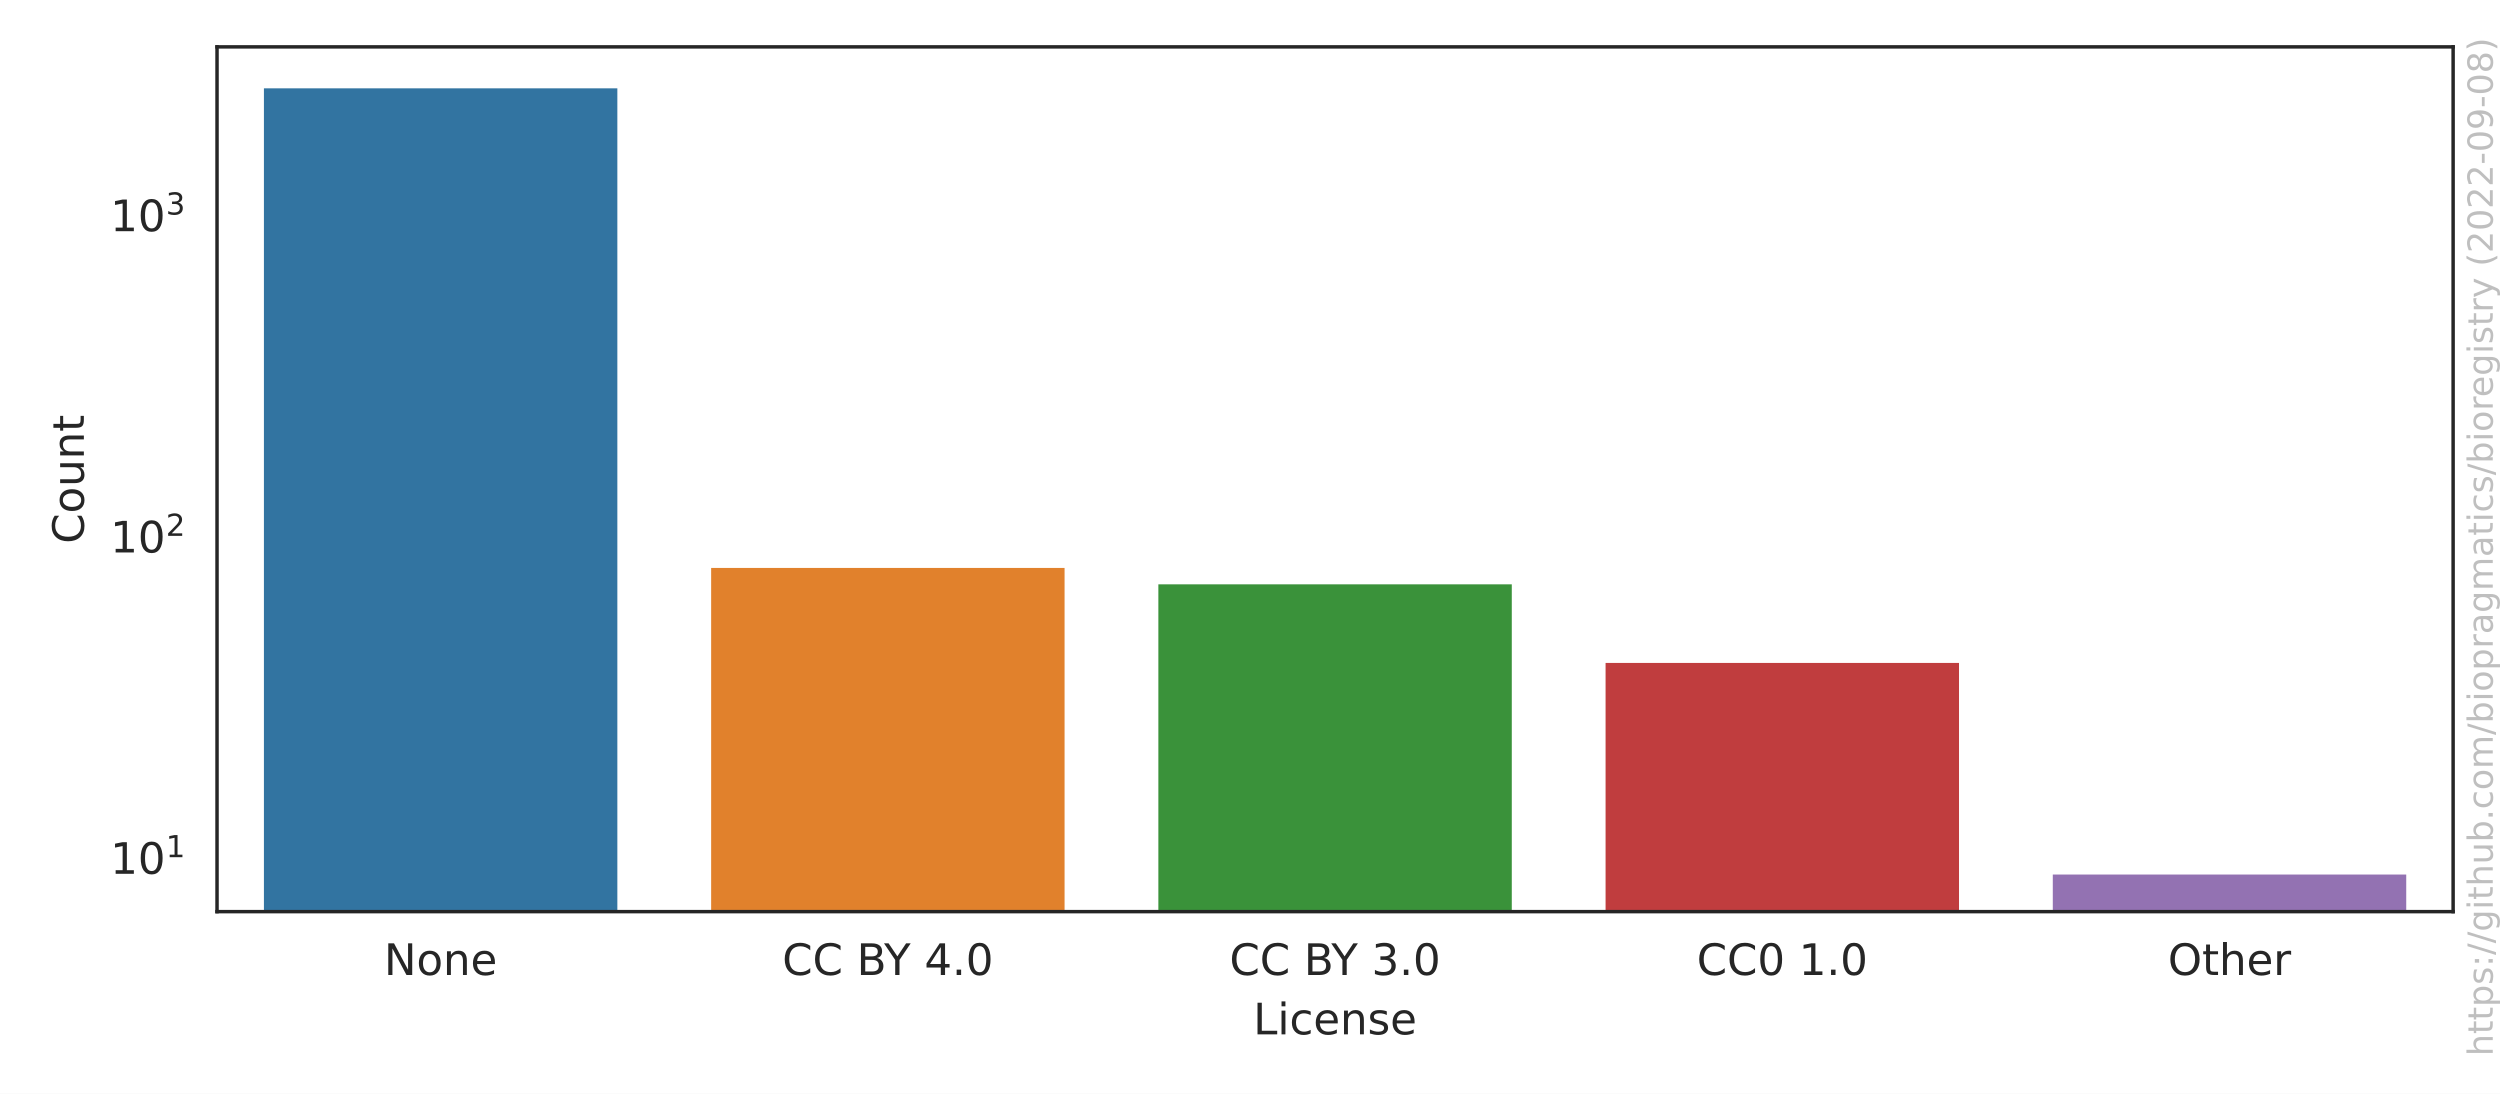
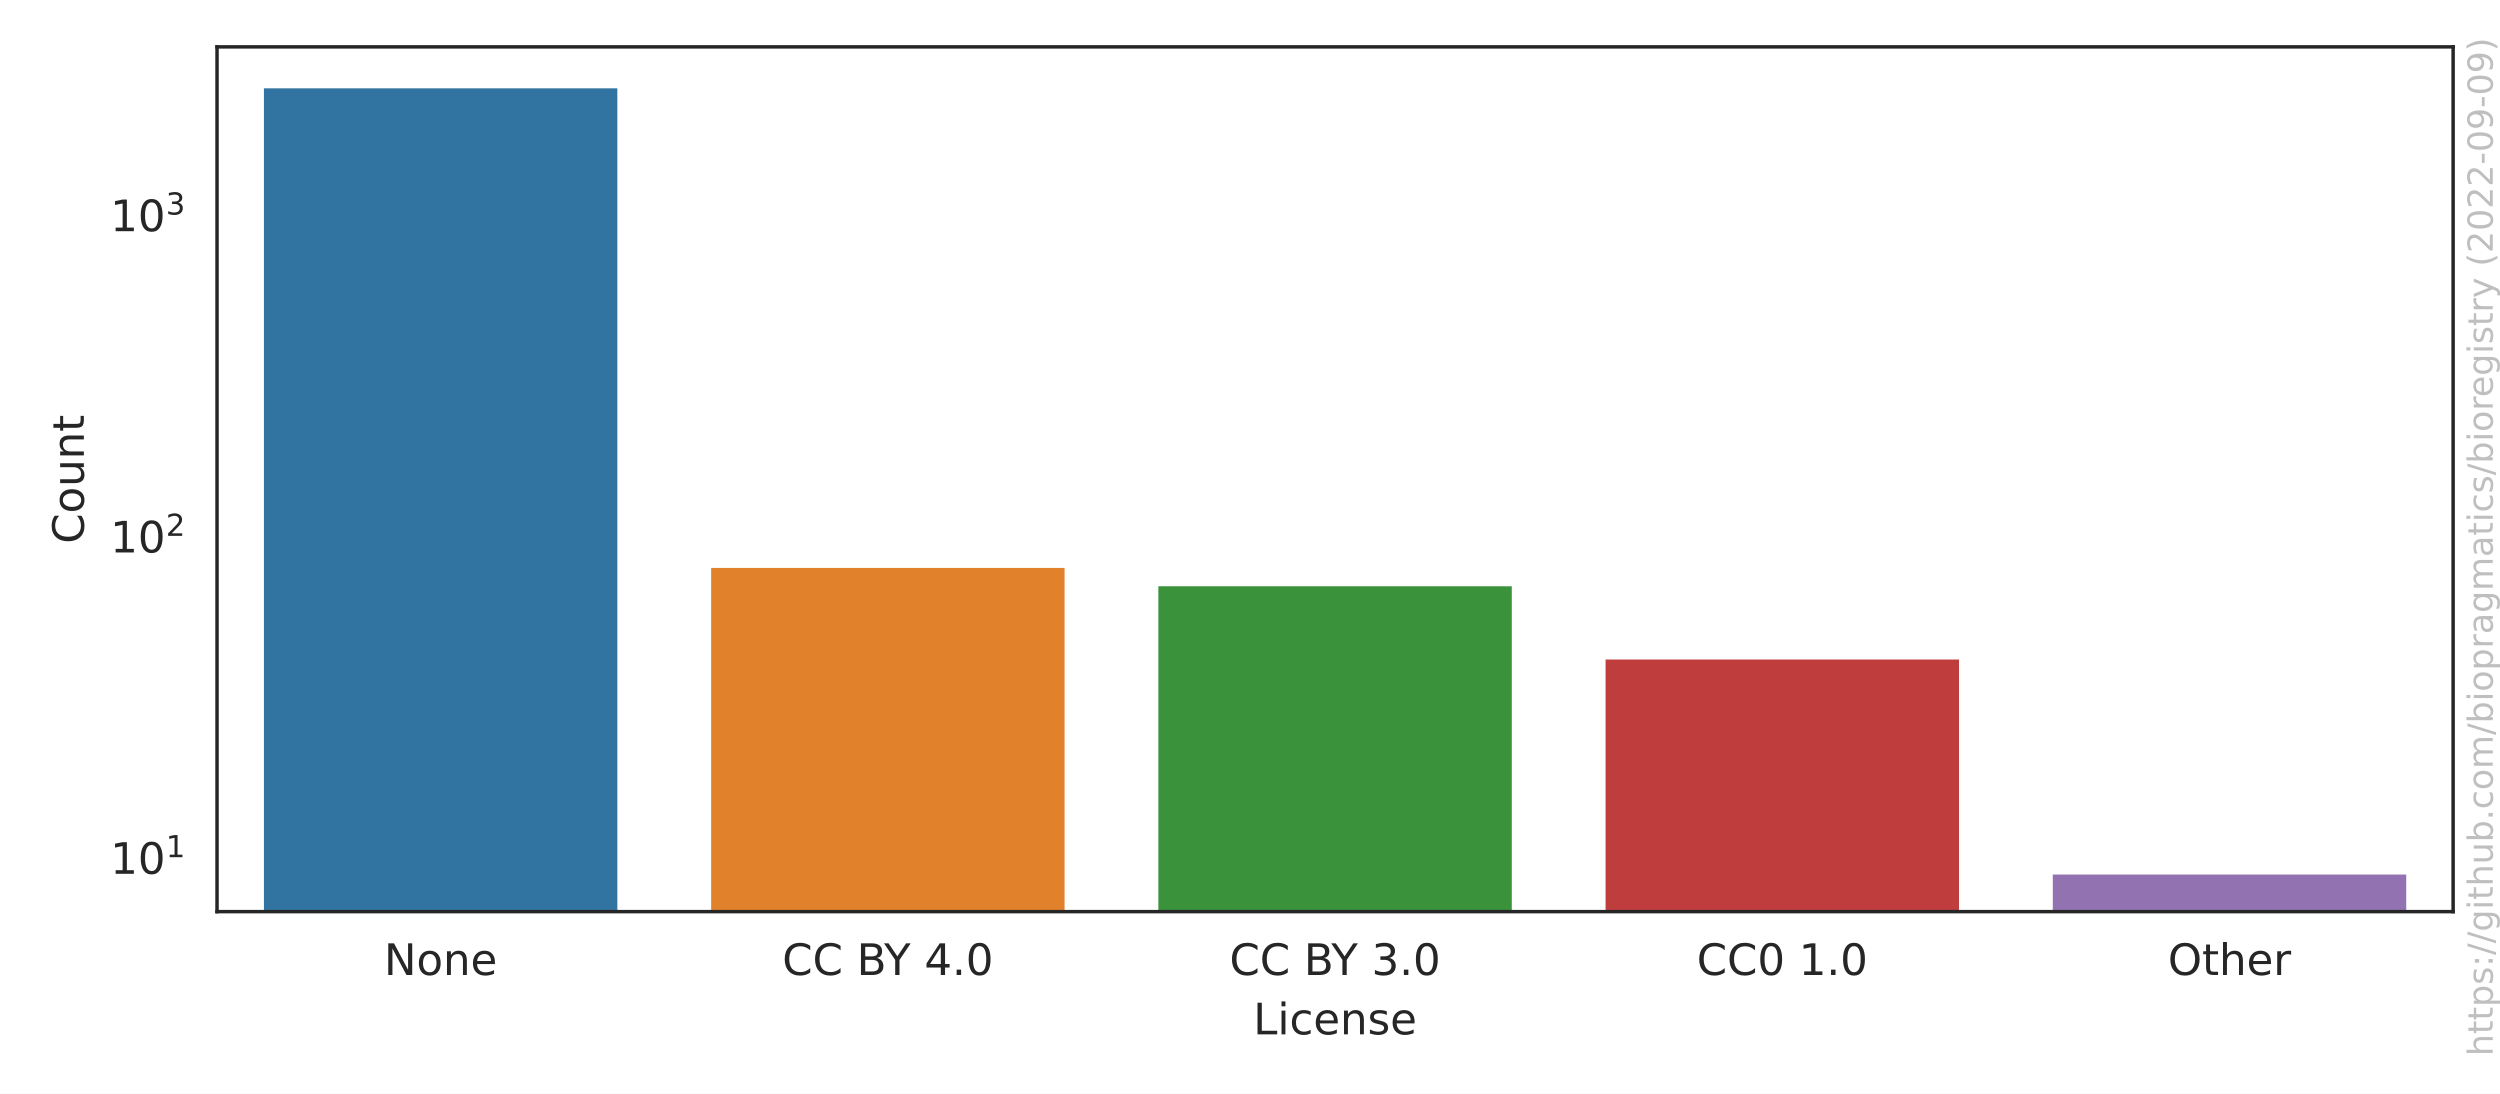
<svg xmlns="http://www.w3.org/2000/svg" xmlns:xlink="http://www.w3.org/1999/xlink" width="576pt" height="252pt" viewBox="0 0 576 252" version="1.1">
  <defs>
    <style type="text/css">*{stroke-linejoin: round; stroke-linecap: butt}</style>
  </defs>
  <g id="figure_1">
    <g id="patch_1">
      <path d="M 0 252  L 576 252  L 576 0  L 0 0  z " style="fill: #ffffff" />
    </g>
    <g id="axes_1">
      <g id="patch_2">
        <path d="M 50.003 210.04  L 565.2 210.04  L 565.2 10.8  L 50.003 10.8  z " style="fill: #ffffff" />
      </g>
      <g id="matplotlib.axis_1">
        <g id="xtick_1">
          <g id="text_1">
            <g style="fill: #262626" transform="translate(88.4771 224.6384)scale(0.1 -0.1)">
              <defs>
                <path id="DejaVuSans-4e" d="M 628 4666  L 1478 4666  L 3547 763  L 3547 4666  L 4159 4666  L 4159 0  L 3309 0  L 1241 3903  L 1241 0  L 628 0  L 628 4666  z " transform="scale(0.015625)" />
                <path id="DejaVuSans-6f" d="M 1959 3097  Q 1497 3097 1228 2736  Q 959 2375 959 1747  Q 959 1119 1226 758  Q 1494 397 1959 397  Q 2419 397 2687 759  Q 2956 1122 2956 1747  Q 2956 2369 2687 2733  Q 2419 3097 1959 3097  z M 1959 3584  Q 2709 3584 3137 3096  Q 3566 2609 3566 1747  Q 3566 888 3137 398  Q 2709 -91 1959 -91  Q 1206 -91 779 398  Q 353 888 353 1747  Q 353 2609 779 3096  Q 1206 3584 1959 3584  z " transform="scale(0.015625)" />
                <path id="DejaVuSans-6e" d="M 3513 2113  L 3513 0  L 2938 0  L 2938 2094  Q 2938 2591 2744 2837  Q 2550 3084 2163 3084  Q 1697 3084 1428 2787  Q 1159 2491 1159 1978  L 1159 0  L 581 0  L 581 3500  L 1159 3500  L 1159 2956  Q 1366 3272 1645 3428  Q 1925 3584 2291 3584  Q 2894 3584 3203 3211  Q 3513 2838 3513 2113  z " transform="scale(0.015625)" />
                <path id="DejaVuSans-65" d="M 3597 1894  L 3597 1613  L 953 1613  Q 991 1019 1311 708  Q 1631 397 2203 397  Q 2534 397 2845 478  Q 3156 559 3463 722  L 3463 178  Q 3153 47 2828 -22  Q 2503 -91 2169 -91  Q 1331 -91 842 396  Q 353 884 353 1716  Q 353 2575 817 3079  Q 1281 3584 2069 3584  Q 2775 3584 3186 3129  Q 3597 2675 3597 1894  z M 3022 2063  Q 3016 2534 2758 2815  Q 2500 3097 2075 3097  Q 1594 3097 1305 2825  Q 1016 2553 972 2059  L 3022 2063  z " transform="scale(0.015625)" />
              </defs>
              <use xlink:href="#DejaVuSans-4e" />
              <use xlink:href="#DejaVuSans-6f" x="74.805" />
              <use xlink:href="#DejaVuSans-6e" x="135.986" />
              <use xlink:href="#DejaVuSans-65" x="199.365" />
            </g>
          </g>
        </g>
        <g id="xtick_2">
          <g id="text_2">
            <g style="fill: #262626" transform="translate(180.24 224.6384)scale(0.1 -0.1)">
              <defs>
                <path id="DejaVuSans-43" d="M 4122 4306  L 4122 3641  Q 3803 3938 3442 4084  Q 3081 4231 2675 4231  Q 1875 4231 1450 3742  Q 1025 3253 1025 2328  Q 1025 1406 1450 917  Q 1875 428 2675 428  Q 3081 428 3442 575  Q 3803 722 4122 1019  L 4122 359  Q 3791 134 3420 21  Q 3050 -91 2638 -91  Q 1578 -91 968 557  Q 359 1206 359 2328  Q 359 3453 968 4101  Q 1578 4750 2638 4750  Q 3056 4750 3426 4639  Q 3797 4528 4122 4306  z " transform="scale(0.015625)" />
                <path id="DejaVuSans-20" transform="scale(0.015625)" />
                <path id="DejaVuSans-42" d="M 1259 2228  L 1259 519  L 2272 519  Q 2781 519 3026 730  Q 3272 941 3272 1375  Q 3272 1813 3026 2020  Q 2781 2228 2272 2228  L 1259 2228  z M 1259 4147  L 1259 2741  L 2194 2741  Q 2656 2741 2882 2914  Q 3109 3088 3109 3444  Q 3109 3797 2882 3972  Q 2656 4147 2194 4147  L 1259 4147  z M 628 4666  L 2241 4666  Q 2963 4666 3353 4366  Q 3744 4066 3744 3513  Q 3744 3084 3544 2831  Q 3344 2578 2956 2516  Q 3422 2416 3680 2098  Q 3938 1781 3938 1306  Q 3938 681 3513 340  Q 3088 0 2303 0  L 628 0  L 628 4666  z " transform="scale(0.015625)" />
                <path id="DejaVuSans-59" d="M -13 4666  L 666 4666  L 1959 2747  L 3244 4666  L 3922 4666  L 2272 2222  L 2272 0  L 1638 0  L 1638 2222  L -13 4666  z " transform="scale(0.015625)" />
                <path id="DejaVuSans-34" d="M 2419 4116  L 825 1625  L 2419 1625  L 2419 4116  z M 2253 4666  L 3047 4666  L 3047 1625  L 3713 1625  L 3713 1100  L 3047 1100  L 3047 0  L 2419 0  L 2419 1100  L 313 1100  L 313 1709  L 2253 4666  z " transform="scale(0.015625)" />
                <path id="DejaVuSans-2e" d="M 684 794  L 1344 794  L 1344 0  L 684 0  L 684 794  z " transform="scale(0.015625)" />
                <path id="DejaVuSans-30" d="M 2034 4250  Q 1547 4250 1301 3770  Q 1056 3291 1056 2328  Q 1056 1369 1301 889  Q 1547 409 2034 409  Q 2525 409 2770 889  Q 3016 1369 3016 2328  Q 3016 3291 2770 3770  Q 2525 4250 2034 4250  z M 2034 4750  Q 2819 4750 3233 4129  Q 3647 3509 3647 2328  Q 3647 1150 3233 529  Q 2819 -91 2034 -91  Q 1250 -91 836 529  Q 422 1150 422 2328  Q 422 3509 836 4129  Q 1250 4750 2034 4750  z " transform="scale(0.015625)" />
              </defs>
              <use xlink:href="#DejaVuSans-43" />
              <use xlink:href="#DejaVuSans-43" x="69.824" />
              <use xlink:href="#DejaVuSans-20" x="139.648" />
              <use xlink:href="#DejaVuSans-42" x="171.436" />
              <use xlink:href="#DejaVuSans-59" x="234.539" />
              <use xlink:href="#DejaVuSans-20" x="295.623" />
              <use xlink:href="#DejaVuSans-34" x="327.41" />
              <use xlink:href="#DejaVuSans-2e" x="391.033" />
              <use xlink:href="#DejaVuSans-30" x="422.82" />
            </g>
          </g>
        </g>
        <g id="xtick_3">
          <g id="text_3">
            <g style="fill: #262626" transform="translate(283.2795 224.6384)scale(0.1 -0.1)">
              <defs>
                <path id="DejaVuSans-33" d="M 2597 2516  Q 3050 2419 3304 2112  Q 3559 1806 3559 1356  Q 3559 666 3084 287  Q 2609 -91 1734 -91  Q 1441 -91 1130 -33  Q 819 25 488 141  L 488 750  Q 750 597 1062 519  Q 1375 441 1716 441  Q 2309 441 2620 675  Q 2931 909 2931 1356  Q 2931 1769 2642 2001  Q 2353 2234 1838 2234  L 1294 2234  L 1294 2753  L 1863 2753  Q 2328 2753 2575 2939  Q 2822 3125 2822 3475  Q 2822 3834 2567 4026  Q 2313 4219 1838 4219  Q 1578 4219 1281 4162  Q 984 4106 628 3988  L 628 4550  Q 988 4650 1302 4700  Q 1616 4750 1894 4750  Q 2613 4750 3031 4423  Q 3450 4097 3450 3541  Q 3450 3153 3228 2886  Q 3006 2619 2597 2516  z " transform="scale(0.015625)" />
              </defs>
              <use xlink:href="#DejaVuSans-43" />
              <use xlink:href="#DejaVuSans-43" x="69.824" />
              <use xlink:href="#DejaVuSans-20" x="139.648" />
              <use xlink:href="#DejaVuSans-42" x="171.436" />
              <use xlink:href="#DejaVuSans-59" x="234.539" />
              <use xlink:href="#DejaVuSans-20" x="295.623" />
              <use xlink:href="#DejaVuSans-33" x="327.41" />
              <use xlink:href="#DejaVuSans-2e" x="391.033" />
              <use xlink:href="#DejaVuSans-30" x="422.82" />
            </g>
          </g>
        </g>
        <g id="xtick_4">
          <g id="text_4">
            <g style="fill: #262626" transform="translate(390.9361 224.6384)scale(0.1 -0.1)">
              <defs>
                <path id="DejaVuSans-31" d="M 794 531  L 1825 531  L 1825 4091  L 703 3866  L 703 4441  L 1819 4666  L 2450 4666  L 2450 531  L 3481 531  L 3481 0  L 794 0  L 794 531  z " transform="scale(0.015625)" />
              </defs>
              <use xlink:href="#DejaVuSans-43" />
              <use xlink:href="#DejaVuSans-43" x="69.824" />
              <use xlink:href="#DejaVuSans-30" x="139.648" />
              <use xlink:href="#DejaVuSans-20" x="203.271" />
              <use xlink:href="#DejaVuSans-31" x="235.059" />
              <use xlink:href="#DejaVuSans-2e" x="298.682" />
              <use xlink:href="#DejaVuSans-30" x="330.469" />
            </g>
          </g>
        </g>
        <g id="xtick_5">
          <g id="text_5">
            <g style="fill: #262626" transform="translate(499.4834 224.6384)scale(0.1 -0.1)">
              <defs>
                <path id="DejaVuSans-4f" d="M 2522 4238  Q 1834 4238 1429 3725  Q 1025 3213 1025 2328  Q 1025 1447 1429 934  Q 1834 422 2522 422  Q 3209 422 3611 934  Q 4013 1447 4013 2328  Q 4013 3213 3611 3725  Q 3209 4238 2522 4238  z M 2522 4750  Q 3503 4750 4090 4092  Q 4678 3434 4678 2328  Q 4678 1225 4090 567  Q 3503 -91 2522 -91  Q 1538 -91 948 565  Q 359 1222 359 2328  Q 359 3434 948 4092  Q 1538 4750 2522 4750  z " transform="scale(0.015625)" />
                <path id="DejaVuSans-74" d="M 1172 4494  L 1172 3500  L 2356 3500  L 2356 3053  L 1172 3053  L 1172 1153  Q 1172 725 1289 603  Q 1406 481 1766 481  L 2356 481  L 2356 0  L 1766 0  Q 1100 0 847 248  Q 594 497 594 1153  L 594 3053  L 172 3053  L 172 3500  L 594 3500  L 594 4494  L 1172 4494  z " transform="scale(0.015625)" />
                <path id="DejaVuSans-68" d="M 3513 2113  L 3513 0  L 2938 0  L 2938 2094  Q 2938 2591 2744 2837  Q 2550 3084 2163 3084  Q 1697 3084 1428 2787  Q 1159 2491 1159 1978  L 1159 0  L 581 0  L 581 4863  L 1159 4863  L 1159 2956  Q 1366 3272 1645 3428  Q 1925 3584 2291 3584  Q 2894 3584 3203 3211  Q 3513 2838 3513 2113  z " transform="scale(0.015625)" />
                <path id="DejaVuSans-72" d="M 2631 2963  Q 2534 3019 2420 3045  Q 2306 3072 2169 3072  Q 1681 3072 1420 2755  Q 1159 2438 1159 1844  L 1159 0  L 581 0  L 581 3500  L 1159 3500  L 1159 2956  Q 1341 3275 1631 3429  Q 1922 3584 2338 3584  Q 2397 3584 2469 3576  Q 2541 3569 2628 3553  L 2631 2963  z " transform="scale(0.015625)" />
              </defs>
              <use xlink:href="#DejaVuSans-4f" />
              <use xlink:href="#DejaVuSans-74" x="78.711" />
              <use xlink:href="#DejaVuSans-68" x="117.92" />
              <use xlink:href="#DejaVuSans-65" x="181.299" />
              <use xlink:href="#DejaVuSans-72" x="242.822" />
            </g>
          </g>
        </g>
        <g id="text_6">
          <g style="fill: #262626" transform="translate(288.7506 238.3166)scale(0.1 -0.1)">
            <defs>
              <path id="DejaVuSans-4c" d="M 628 4666  L 1259 4666  L 1259 531  L 3531 531  L 3531 0  L 628 0  L 628 4666  z " transform="scale(0.015625)" />
              <path id="DejaVuSans-69" d="M 603 3500  L 1178 3500  L 1178 0  L 603 0  L 603 3500  z M 603 4863  L 1178 4863  L 1178 4134  L 603 4134  L 603 4863  z " transform="scale(0.015625)" />
              <path id="DejaVuSans-63" d="M 3122 3366  L 3122 2828  Q 2878 2963 2633 3030  Q 2388 3097 2138 3097  Q 1578 3097 1268 2742  Q 959 2388 959 1747  Q 959 1106 1268 751  Q 1578 397 2138 397  Q 2388 397 2633 464  Q 2878 531 3122 666  L 3122 134  Q 2881 22 2623 -34  Q 2366 -91 2075 -91  Q 1284 -91 818 406  Q 353 903 353 1747  Q 353 2603 823 3093  Q 1294 3584 2113 3584  Q 2378 3584 2631 3529  Q 2884 3475 3122 3366  z " transform="scale(0.015625)" />
              <path id="DejaVuSans-73" d="M 2834 3397  L 2834 2853  Q 2591 2978 2328 3040  Q 2066 3103 1784 3103  Q 1356 3103 1142 2972  Q 928 2841 928 2578  Q 928 2378 1081 2264  Q 1234 2150 1697 2047  L 1894 2003  Q 2506 1872 2764 1633  Q 3022 1394 3022 966  Q 3022 478 2636 193  Q 2250 -91 1575 -91  Q 1294 -91 989 -36  Q 684 19 347 128  L 347 722  Q 666 556 975 473  Q 1284 391 1588 391  Q 1994 391 2212 530  Q 2431 669 2431 922  Q 2431 1156 2273 1281  Q 2116 1406 1581 1522  L 1381 1569  Q 847 1681 609 1914  Q 372 2147 372 2553  Q 372 3047 722 3315  Q 1072 3584 1716 3584  Q 2034 3584 2315 3537  Q 2597 3491 2834 3397  z " transform="scale(0.015625)" />
            </defs>
            <use xlink:href="#DejaVuSans-4c" />
            <use xlink:href="#DejaVuSans-69" x="55.713" />
            <use xlink:href="#DejaVuSans-63" x="83.496" />
            <use xlink:href="#DejaVuSans-65" x="138.477" />
            <use xlink:href="#DejaVuSans-6e" x="200" />
            <use xlink:href="#DejaVuSans-73" x="263.379" />
            <use xlink:href="#DejaVuSans-65" x="315.479" />
          </g>
        </g>
      </g>
      <g id="matplotlib.axis_2">
        <g id="ytick_1">
          <g id="text_7">
            <g style="fill: #262626" transform="translate(25.40269 201.3956)scale(0.1 -0.1)">
              <use xlink:href="#DejaVuSans-31" transform="translate(0 0.684375)" />
              <use xlink:href="#DejaVuSans-30" transform="translate(63.62305 0.684375)" />
              <use xlink:href="#DejaVuSans-31" transform="translate(128.2031 38.96563)scale(0.7)" />
            </g>
          </g>
        </g>
        <g id="ytick_2">
          <g id="text_8">
            <g style="fill: #262626" transform="translate(25.40269 127.3698)scale(0.1 -0.1)">
              <defs>
                <path id="DejaVuSans-32" d="M 1228 531  L 3431 531  L 3431 0  L 469 0  L 469 531  Q 828 903 1448 1529  Q 2069 2156 2228 2338  Q 2531 2678 2651 2914  Q 2772 3150 2772 3378  Q 2772 3750 2511 3984  Q 2250 4219 1831 4219  Q 1534 4219 1204 4116  Q 875 4013 500 3803  L 500 4441  Q 881 4594 1212 4672  Q 1544 4750 1819 4750  Q 2544 4750 2975 4387  Q 3406 4025 3406 3419  Q 3406 3131 3298 2873  Q 3191 2616 2906 2266  Q 2828 2175 2409 1742  Q 1991 1309 1228 531  z " transform="scale(0.015625)" />
              </defs>
              <use xlink:href="#DejaVuSans-31" transform="translate(0 0.765625)" />
              <use xlink:href="#DejaVuSans-30" transform="translate(63.62305 0.765625)" />
              <use xlink:href="#DejaVuSans-32" transform="translate(128.2031 39.04688)scale(0.7)" />
            </g>
          </g>
        </g>
        <g id="ytick_3">
          <g id="text_9">
            <g style="fill: #262626" transform="translate(25.40269 53.34405)scale(0.1 -0.1)">
              <use xlink:href="#DejaVuSans-31" transform="translate(0 0.765625)" />
              <use xlink:href="#DejaVuSans-30" transform="translate(63.62305 0.765625)" />
              <use xlink:href="#DejaVuSans-33" transform="translate(128.2031 39.04688)scale(0.7)" />
            </g>
          </g>
        </g>
        <g id="ytick_4" />
        <g id="ytick_5" />
        <g id="ytick_6" />
        <g id="ytick_7" />
        <g id="ytick_8" />
        <g id="ytick_9" />
        <g id="ytick_10" />
        <g id="ytick_11" />
        <g id="ytick_12" />
        <g id="ytick_13" />
        <g id="ytick_14" />
        <g id="ytick_15" />
        <g id="ytick_16" />
        <g id="ytick_17" />
        <g id="ytick_18" />
        <g id="ytick_19" />
        <g id="ytick_20" />
        <g id="ytick_21" />
        <g id="ytick_22" />
        <g id="ytick_23" />
        <g id="ytick_24" />
        <g id="text_10">
          <g style="fill: #262626" transform="translate(19.323 125.2684)rotate(-90)scale(0.1 -0.1)">
            <defs>
              <path id="DejaVuSans-75" d="M 544 1381  L 544 3500  L 1119 3500  L 1119 1403  Q 1119 906 1312 657  Q 1506 409 1894 409  Q 2359 409 2629 706  Q 2900 1003 2900 1516  L 2900 3500  L 3475 3500  L 3475 0  L 2900 0  L 2900 538  Q 2691 219 2414 64  Q 2138 -91 1772 -91  Q 1169 -91 856 284  Q 544 659 544 1381  z M 1991 3584  L 1991 3584  z " transform="scale(0.015625)" />
            </defs>
            <use xlink:href="#DejaVuSans-43" />
            <use xlink:href="#DejaVuSans-6f" x="69.824" />
            <use xlink:href="#DejaVuSans-75" x="131.006" />
            <use xlink:href="#DejaVuSans-6e" x="194.385" />
            <use xlink:href="#DejaVuSans-74" x="257.764" />
          </g>
        </g>
      </g>
      <g id="patch_3">
        <path d="M 60.307 74297.409  L 142.738 74297.409  L 142.738 19.856  L 60.307 19.856  z " clip-path="url(#p89d8e77453)" style="fill: #3274a1; stroke: #ffffff; stroke-linejoin: miter" />
      </g>
      <g id="patch_4">
        <path d="M 163.346 74297.409  L 245.778 74297.409  L 245.778 130.345  L 163.346 130.345  z " clip-path="url(#p89d8e77453)" style="fill: #e1812c; stroke: #ffffff; stroke-linejoin: miter" />
      </g>
      <g id="patch_5">
-         <path d="M 266.386 74297.409  L 348.817 74297.409  L 348.817 134.132  L 266.386 134.132  z " clip-path="url(#p89d8e77453)" style="fill: #3a923a; stroke: #ffffff; stroke-linejoin: miter" />
+         <path d="M 266.386 74297.409  L 348.817 74297.409  L 348.817 134.581  L 266.386 134.581  z " clip-path="url(#p89d8e77453)" style="fill: #3a923a; stroke: #ffffff; stroke-linejoin: miter" />
      </g>
      <g id="patch_6">
-         <path d="M 369.425 74297.409  L 451.857 74297.409  L 451.857 152.235  L 369.425 152.235  z " clip-path="url(#p89d8e77453)" style="fill: #c03d3e; stroke: #ffffff; stroke-linejoin: miter" />
+         <path d="M 369.425 74297.409  L 451.857 74297.409  L 451.857 151.46  L 369.425 151.46  z " clip-path="url(#p89d8e77453)" style="fill: #c03d3e; stroke: #ffffff; stroke-linejoin: miter" />
      </g>
      <g id="patch_7">
        <path d="M 472.464 74297.409  L 554.896 74297.409  L 554.896 200.984  L 472.464 200.984  z " clip-path="url(#p89d8e77453)" style="fill: #9372b2; stroke: #ffffff; stroke-linejoin: miter" />
      </g>
      <g id="patch_8">
        <path d="M 50.003 210.04  L 50.003 10.8  " style="fill: none; stroke: #262626; stroke-width: 0.8; stroke-linejoin: miter; stroke-linecap: square" />
      </g>
      <g id="patch_9">
        <path d="M 565.2 210.04  L 565.2 10.8  " style="fill: none; stroke: #262626; stroke-width: 0.8; stroke-linejoin: miter; stroke-linecap: square" />
      </g>
      <g id="patch_10">
        <path d="M 50.003 210.04  L 565.2 210.04  " style="fill: none; stroke: #262626; stroke-width: 0.8; stroke-linejoin: miter; stroke-linecap: square" />
      </g>
      <g id="patch_11">
        <path d="M 50.003 10.8  L 565.2 10.8  " style="fill: none; stroke: #262626; stroke-width: 0.8; stroke-linejoin: miter; stroke-linecap: square" />
      </g>
    </g>
    <g id="text_11">
      <g style="fill: #808080; opacity: 0.5" transform="translate(574.3362 243.3237)rotate(-90)scale(0.08 -0.08)">
        <defs>
          <path id="DejaVuSans-70" d="M 1159 525  L 1159 -1331  L 581 -1331  L 581 3500  L 1159 3500  L 1159 2969  Q 1341 3281 1617 3432  Q 1894 3584 2278 3584  Q 2916 3584 3314 3078  Q 3713 2572 3713 1747  Q 3713 922 3314 415  Q 2916 -91 2278 -91  Q 1894 -91 1617 61  Q 1341 213 1159 525  z M 3116 1747  Q 3116 2381 2855 2742  Q 2594 3103 2138 3103  Q 1681 3103 1420 2742  Q 1159 2381 1159 1747  Q 1159 1113 1420 752  Q 1681 391 2138 391  Q 2594 391 2855 752  Q 3116 1113 3116 1747  z " transform="scale(0.015625)" />
          <path id="DejaVuSans-3a" d="M 750 794  L 1409 794  L 1409 0  L 750 0  L 750 794  z M 750 3309  L 1409 3309  L 1409 2516  L 750 2516  L 750 3309  z " transform="scale(0.015625)" />
          <path id="DejaVuSans-2f" d="M 1625 4666  L 2156 4666  L 531 -594  L 0 -594  L 1625 4666  z " transform="scale(0.015625)" />
          <path id="DejaVuSans-67" d="M 2906 1791  Q 2906 2416 2648 2759  Q 2391 3103 1925 3103  Q 1463 3103 1205 2759  Q 947 2416 947 1791  Q 947 1169 1205 825  Q 1463 481 1925 481  Q 2391 481 2648 825  Q 2906 1169 2906 1791  z M 3481 434  Q 3481 -459 3084 -895  Q 2688 -1331 1869 -1331  Q 1566 -1331 1297 -1286  Q 1028 -1241 775 -1147  L 775 -588  Q 1028 -725 1275 -790  Q 1522 -856 1778 -856  Q 2344 -856 2625 -561  Q 2906 -266 2906 331  L 2906 616  Q 2728 306 2450 153  Q 2172 0 1784 0  Q 1141 0 747 490  Q 353 981 353 1791  Q 353 2603 747 3093  Q 1141 3584 1784 3584  Q 2172 3584 2450 3431  Q 2728 3278 2906 2969  L 2906 3500  L 3481 3500  L 3481 434  z " transform="scale(0.015625)" />
          <path id="DejaVuSans-62" d="M 3116 1747  Q 3116 2381 2855 2742  Q 2594 3103 2138 3103  Q 1681 3103 1420 2742  Q 1159 2381 1159 1747  Q 1159 1113 1420 752  Q 1681 391 2138 391  Q 2594 391 2855 752  Q 3116 1113 3116 1747  z M 1159 2969  Q 1341 3281 1617 3432  Q 1894 3584 2278 3584  Q 2916 3584 3314 3078  Q 3713 2572 3713 1747  Q 3713 922 3314 415  Q 2916 -91 2278 -91  Q 1894 -91 1617 61  Q 1341 213 1159 525  L 1159 0  L 581 0  L 581 4863  L 1159 4863  L 1159 2969  z " transform="scale(0.015625)" />
          <path id="DejaVuSans-6d" d="M 3328 2828  Q 3544 3216 3844 3400  Q 4144 3584 4550 3584  Q 5097 3584 5394 3201  Q 5691 2819 5691 2113  L 5691 0  L 5113 0  L 5113 2094  Q 5113 2597 4934 2840  Q 4756 3084 4391 3084  Q 3944 3084 3684 2787  Q 3425 2491 3425 1978  L 3425 0  L 2847 0  L 2847 2094  Q 2847 2600 2669 2842  Q 2491 3084 2119 3084  Q 1678 3084 1418 2786  Q 1159 2488 1159 1978  L 1159 0  L 581 0  L 581 3500  L 1159 3500  L 1159 2956  Q 1356 3278 1631 3431  Q 1906 3584 2284 3584  Q 2666 3584 2933 3390  Q 3200 3197 3328 2828  z " transform="scale(0.015625)" />
          <path id="DejaVuSans-61" d="M 2194 1759  Q 1497 1759 1228 1600  Q 959 1441 959 1056  Q 959 750 1161 570  Q 1363 391 1709 391  Q 2188 391 2477 730  Q 2766 1069 2766 1631  L 2766 1759  L 2194 1759  z M 3341 1997  L 3341 0  L 2766 0  L 2766 531  Q 2569 213 2275 61  Q 1981 -91 1556 -91  Q 1019 -91 701 211  Q 384 513 384 1019  Q 384 1609 779 1909  Q 1175 2209 1959 2209  L 2766 2209  L 2766 2266  Q 2766 2663 2505 2880  Q 2244 3097 1772 3097  Q 1472 3097 1187 3025  Q 903 2953 641 2809  L 641 3341  Q 956 3463 1253 3523  Q 1550 3584 1831 3584  Q 2591 3584 2966 3190  Q 3341 2797 3341 1997  z " transform="scale(0.015625)" />
          <path id="DejaVuSans-79" d="M 2059 -325  Q 1816 -950 1584 -1140  Q 1353 -1331 966 -1331  L 506 -1331  L 506 -850  L 844 -850  Q 1081 -850 1212 -737  Q 1344 -625 1503 -206  L 1606 56  L 191 3500  L 800 3500  L 1894 763  L 2988 3500  L 3597 3500  L 2059 -325  z " transform="scale(0.015625)" />
          <path id="DejaVuSans-28" d="M 1984 4856  Q 1566 4138 1362 3434  Q 1159 2731 1159 2009  Q 1159 1288 1364 580  Q 1569 -128 1984 -844  L 1484 -844  Q 1016 -109 783 600  Q 550 1309 550 2009  Q 550 2706 781 3412  Q 1013 4119 1484 4856  L 1984 4856  z " transform="scale(0.015625)" />
          <path id="DejaVuSans-2d" d="M 313 2009  L 1997 2009  L 1997 1497  L 313 1497  L 313 2009  z " transform="scale(0.015625)" />
          <path id="DejaVuSans-39" d="M 703 97  L 703 672  Q 941 559 1184 500  Q 1428 441 1663 441  Q 2288 441 2617 861  Q 2947 1281 2994 2138  Q 2813 1869 2534 1725  Q 2256 1581 1919 1581  Q 1219 1581 811 2004  Q 403 2428 403 3163  Q 403 3881 828 4315  Q 1253 4750 1959 4750  Q 2769 4750 3195 4129  Q 3622 3509 3622 2328  Q 3622 1225 3098 567  Q 2575 -91 1691 -91  Q 1453 -91 1209 -44  Q 966 3 703 97  z M 1959 2075  Q 2384 2075 2632 2365  Q 2881 2656 2881 3163  Q 2881 3666 2632 3958  Q 2384 4250 1959 4250  Q 1534 4250 1286 3958  Q 1038 3666 1038 3163  Q 1038 2656 1286 2365  Q 1534 2075 1959 2075  z " transform="scale(0.015625)" />
-           <path id="DejaVuSans-38" d="M 2034 2216  Q 1584 2216 1326 1975  Q 1069 1734 1069 1313  Q 1069 891 1326 650  Q 1584 409 2034 409  Q 2484 409 2743 651  Q 3003 894 3003 1313  Q 3003 1734 2745 1975  Q 2488 2216 2034 2216  z M 1403 2484  Q 997 2584 770 2862  Q 544 3141 544 3541  Q 544 4100 942 4425  Q 1341 4750 2034 4750  Q 2731 4750 3128 4425  Q 3525 4100 3525 3541  Q 3525 3141 3298 2862  Q 3072 2584 2669 2484  Q 3125 2378 3379 2068  Q 3634 1759 3634 1313  Q 3634 634 3220 271  Q 2806 -91 2034 -91  Q 1263 -91 848 271  Q 434 634 434 1313  Q 434 1759 690 2068  Q 947 2378 1403 2484  z M 1172 3481  Q 1172 3119 1398 2916  Q 1625 2713 2034 2713  Q 2441 2713 2670 2916  Q 2900 3119 2900 3481  Q 2900 3844 2670 4047  Q 2441 4250 2034 4250  Q 1625 4250 1398 4047  Q 1172 3844 1172 3481  z " transform="scale(0.015625)" />
          <path id="DejaVuSans-29" d="M 513 4856  L 1013 4856  Q 1481 4119 1714 3412  Q 1947 2706 1947 2009  Q 1947 1309 1714 600  Q 1481 -109 1013 -844  L 513 -844  Q 928 -128 1133 580  Q 1338 1288 1338 2009  Q 1338 2731 1133 3434  Q 928 4138 513 4856  z " transform="scale(0.015625)" />
        </defs>
        <use xlink:href="#DejaVuSans-68" />
        <use xlink:href="#DejaVuSans-74" x="63.379" />
        <use xlink:href="#DejaVuSans-74" x="102.588" />
        <use xlink:href="#DejaVuSans-70" x="141.797" />
        <use xlink:href="#DejaVuSans-73" x="205.273" />
        <use xlink:href="#DejaVuSans-3a" x="257.373" />
        <use xlink:href="#DejaVuSans-2f" x="291.064" />
        <use xlink:href="#DejaVuSans-2f" x="324.756" />
        <use xlink:href="#DejaVuSans-67" x="358.447" />
        <use xlink:href="#DejaVuSans-69" x="421.924" />
        <use xlink:href="#DejaVuSans-74" x="449.707" />
        <use xlink:href="#DejaVuSans-68" x="488.916" />
        <use xlink:href="#DejaVuSans-75" x="552.295" />
        <use xlink:href="#DejaVuSans-62" x="615.674" />
        <use xlink:href="#DejaVuSans-2e" x="679.15" />
        <use xlink:href="#DejaVuSans-63" x="710.938" />
        <use xlink:href="#DejaVuSans-6f" x="765.918" />
        <use xlink:href="#DejaVuSans-6d" x="827.1" />
        <use xlink:href="#DejaVuSans-2f" x="924.512" />
        <use xlink:href="#DejaVuSans-62" x="958.203" />
        <use xlink:href="#DejaVuSans-69" x="1021.68" />
        <use xlink:href="#DejaVuSans-6f" x="1049.463" />
        <use xlink:href="#DejaVuSans-70" x="1110.645" />
        <use xlink:href="#DejaVuSans-72" x="1174.121" />
        <use xlink:href="#DejaVuSans-61" x="1215.234" />
        <use xlink:href="#DejaVuSans-67" x="1276.514" />
        <use xlink:href="#DejaVuSans-6d" x="1339.99" />
        <use xlink:href="#DejaVuSans-61" x="1437.402" />
        <use xlink:href="#DejaVuSans-74" x="1498.682" />
        <use xlink:href="#DejaVuSans-69" x="1537.891" />
        <use xlink:href="#DejaVuSans-63" x="1565.674" />
        <use xlink:href="#DejaVuSans-73" x="1620.654" />
        <use xlink:href="#DejaVuSans-2f" x="1672.754" />
        <use xlink:href="#DejaVuSans-62" x="1706.445" />
        <use xlink:href="#DejaVuSans-69" x="1769.922" />
        <use xlink:href="#DejaVuSans-6f" x="1797.705" />
        <use xlink:href="#DejaVuSans-72" x="1858.887" />
        <use xlink:href="#DejaVuSans-65" x="1897.75" />
        <use xlink:href="#DejaVuSans-67" x="1959.273" />
        <use xlink:href="#DejaVuSans-69" x="2022.75" />
        <use xlink:href="#DejaVuSans-73" x="2050.533" />
        <use xlink:href="#DejaVuSans-74" x="2102.633" />
        <use xlink:href="#DejaVuSans-72" x="2141.842" />
        <use xlink:href="#DejaVuSans-79" x="2182.955" />
        <use xlink:href="#DejaVuSans-20" x="2242.135" />
        <use xlink:href="#DejaVuSans-28" x="2273.922" />
        <use xlink:href="#DejaVuSans-32" x="2312.936" />
        <use xlink:href="#DejaVuSans-30" x="2376.559" />
        <use xlink:href="#DejaVuSans-32" x="2440.182" />
        <use xlink:href="#DejaVuSans-32" x="2503.805" />
        <use xlink:href="#DejaVuSans-2d" x="2567.428" />
        <use xlink:href="#DejaVuSans-30" x="2603.512" />
        <use xlink:href="#DejaVuSans-39" x="2667.135" />
        <use xlink:href="#DejaVuSans-2d" x="2730.758" />
        <use xlink:href="#DejaVuSans-30" x="2766.842" />
-         <use xlink:href="#DejaVuSans-38" x="2830.465" />
+         <use xlink:href="#DejaVuSans-39" x="2830.465" />
        <use xlink:href="#DejaVuSans-29" x="2894.088" />
      </g>
    </g>
  </g>
  <defs>
    <clipPath id="p89d8e77453">
      <rect x="50.003" y="10.8" width="515.197" height="199.24" />
    </clipPath>
  </defs>
</svg>
